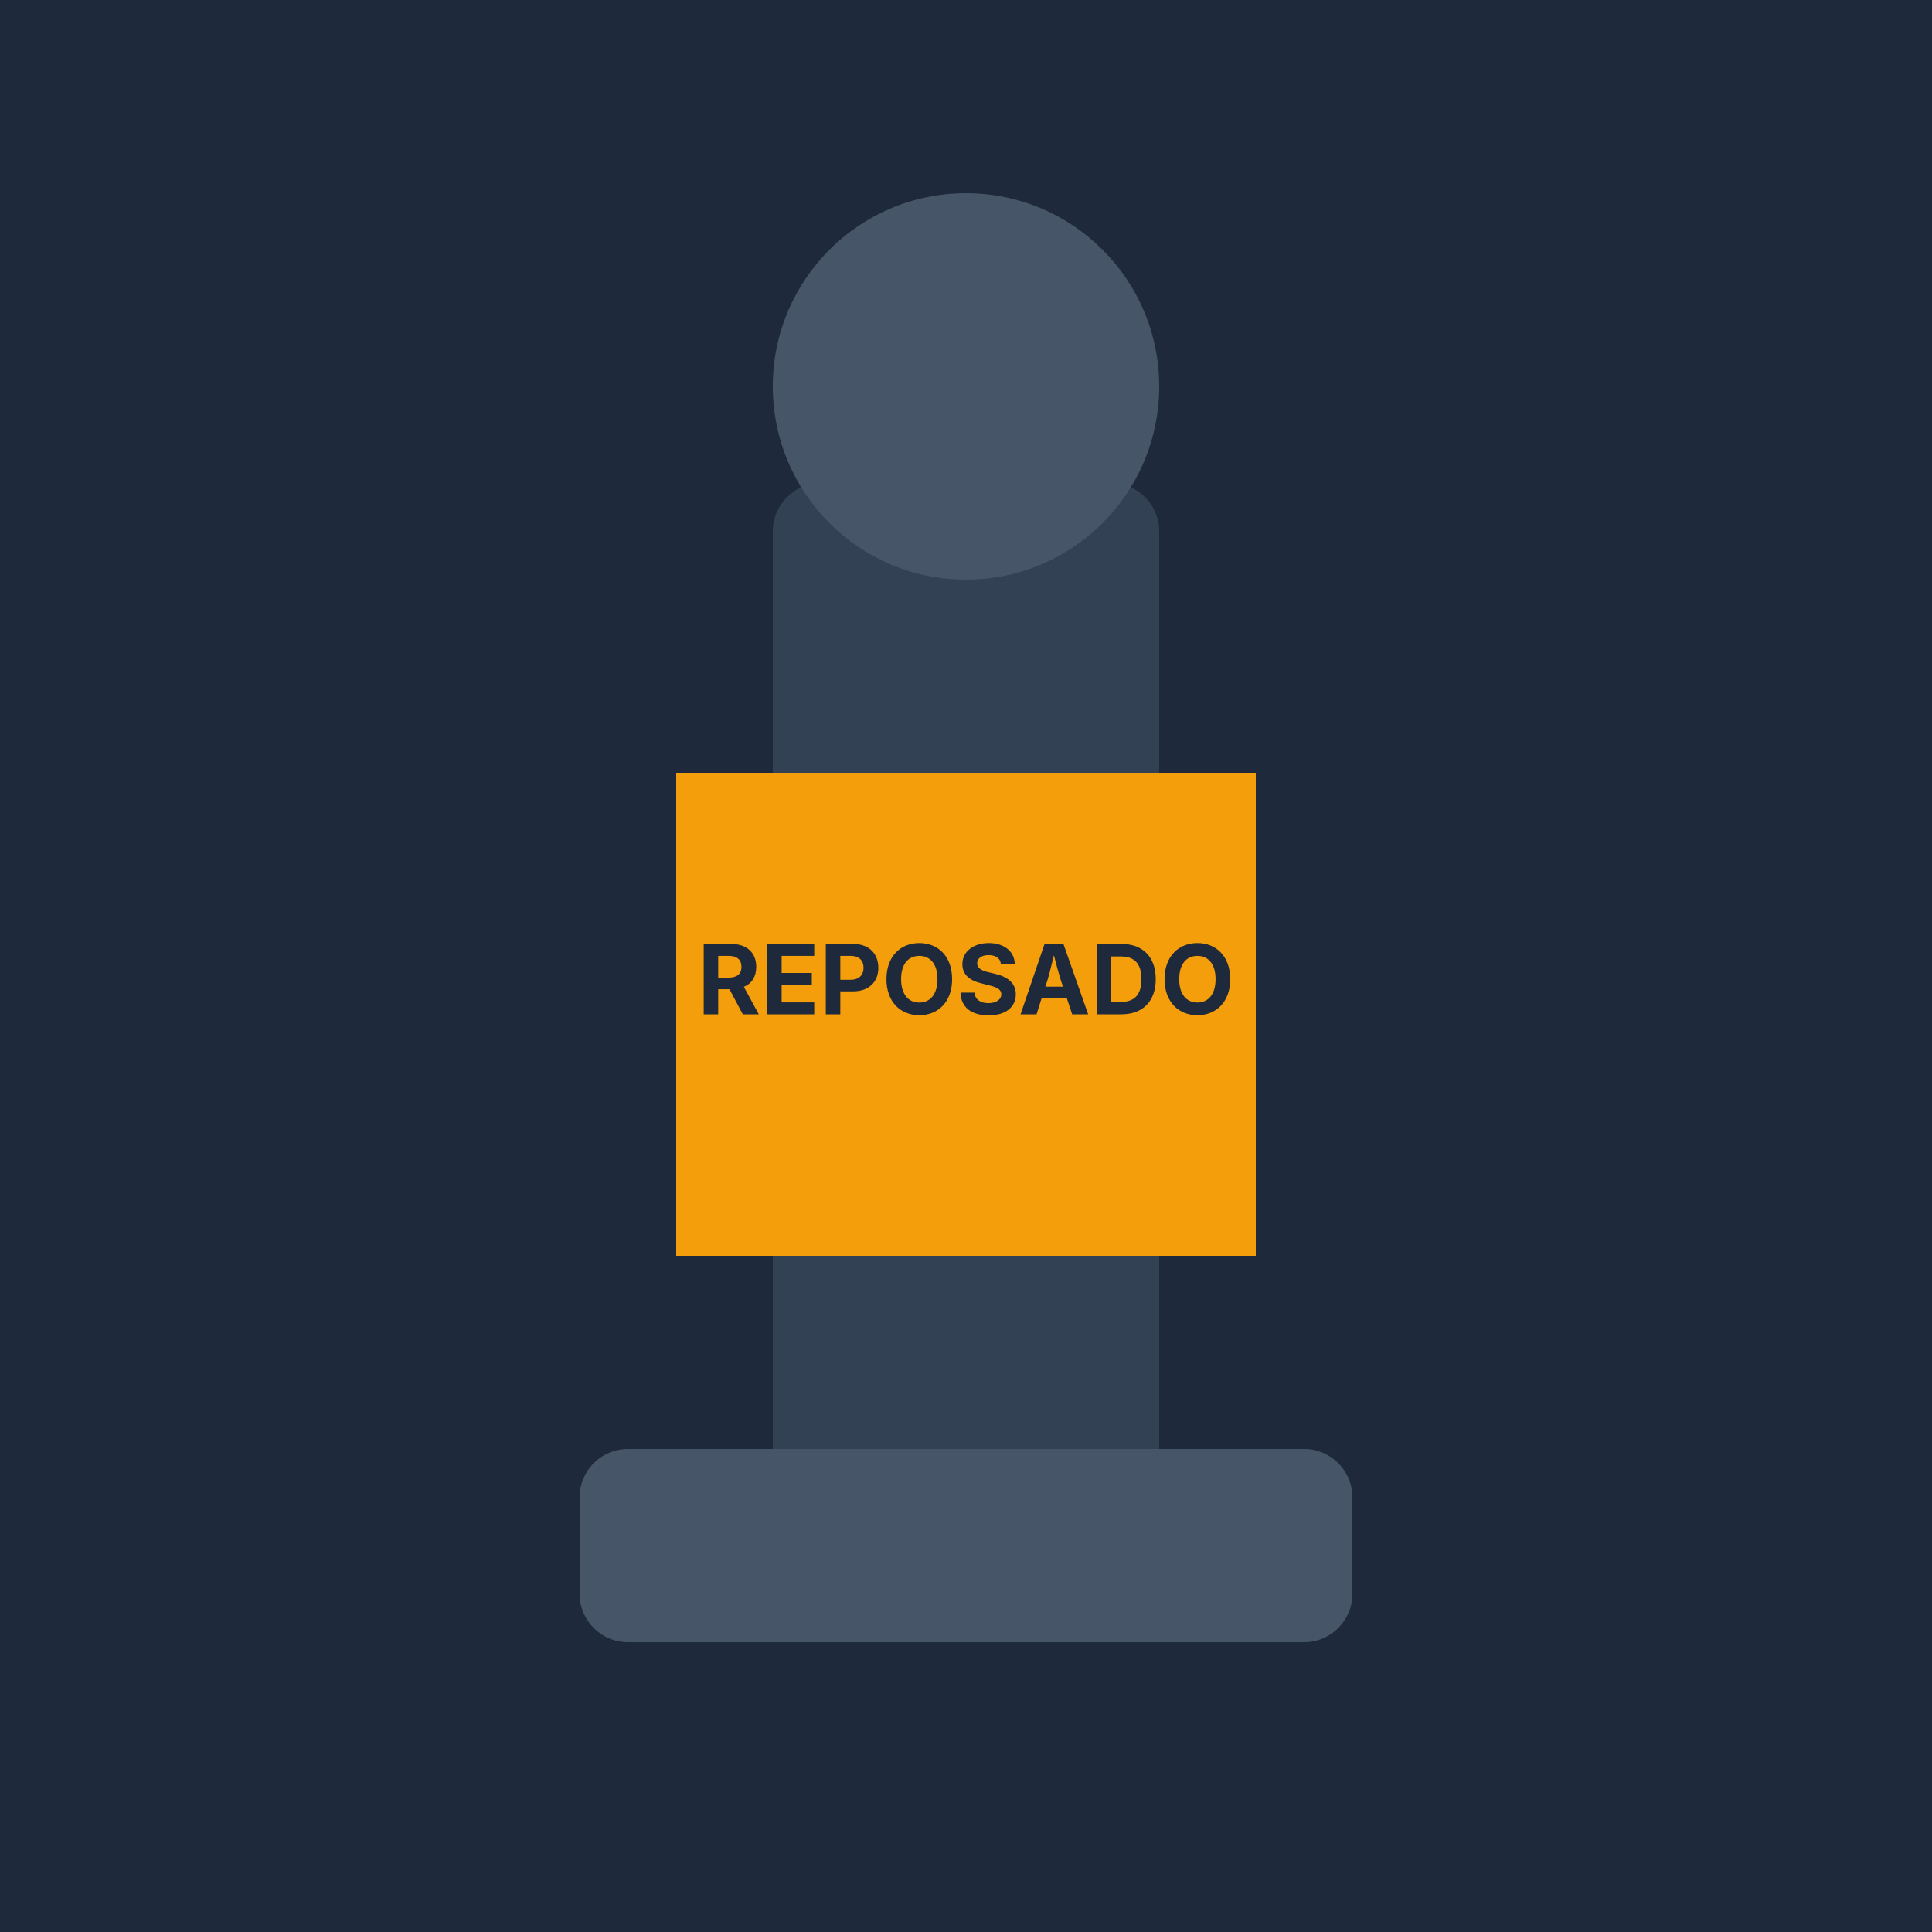
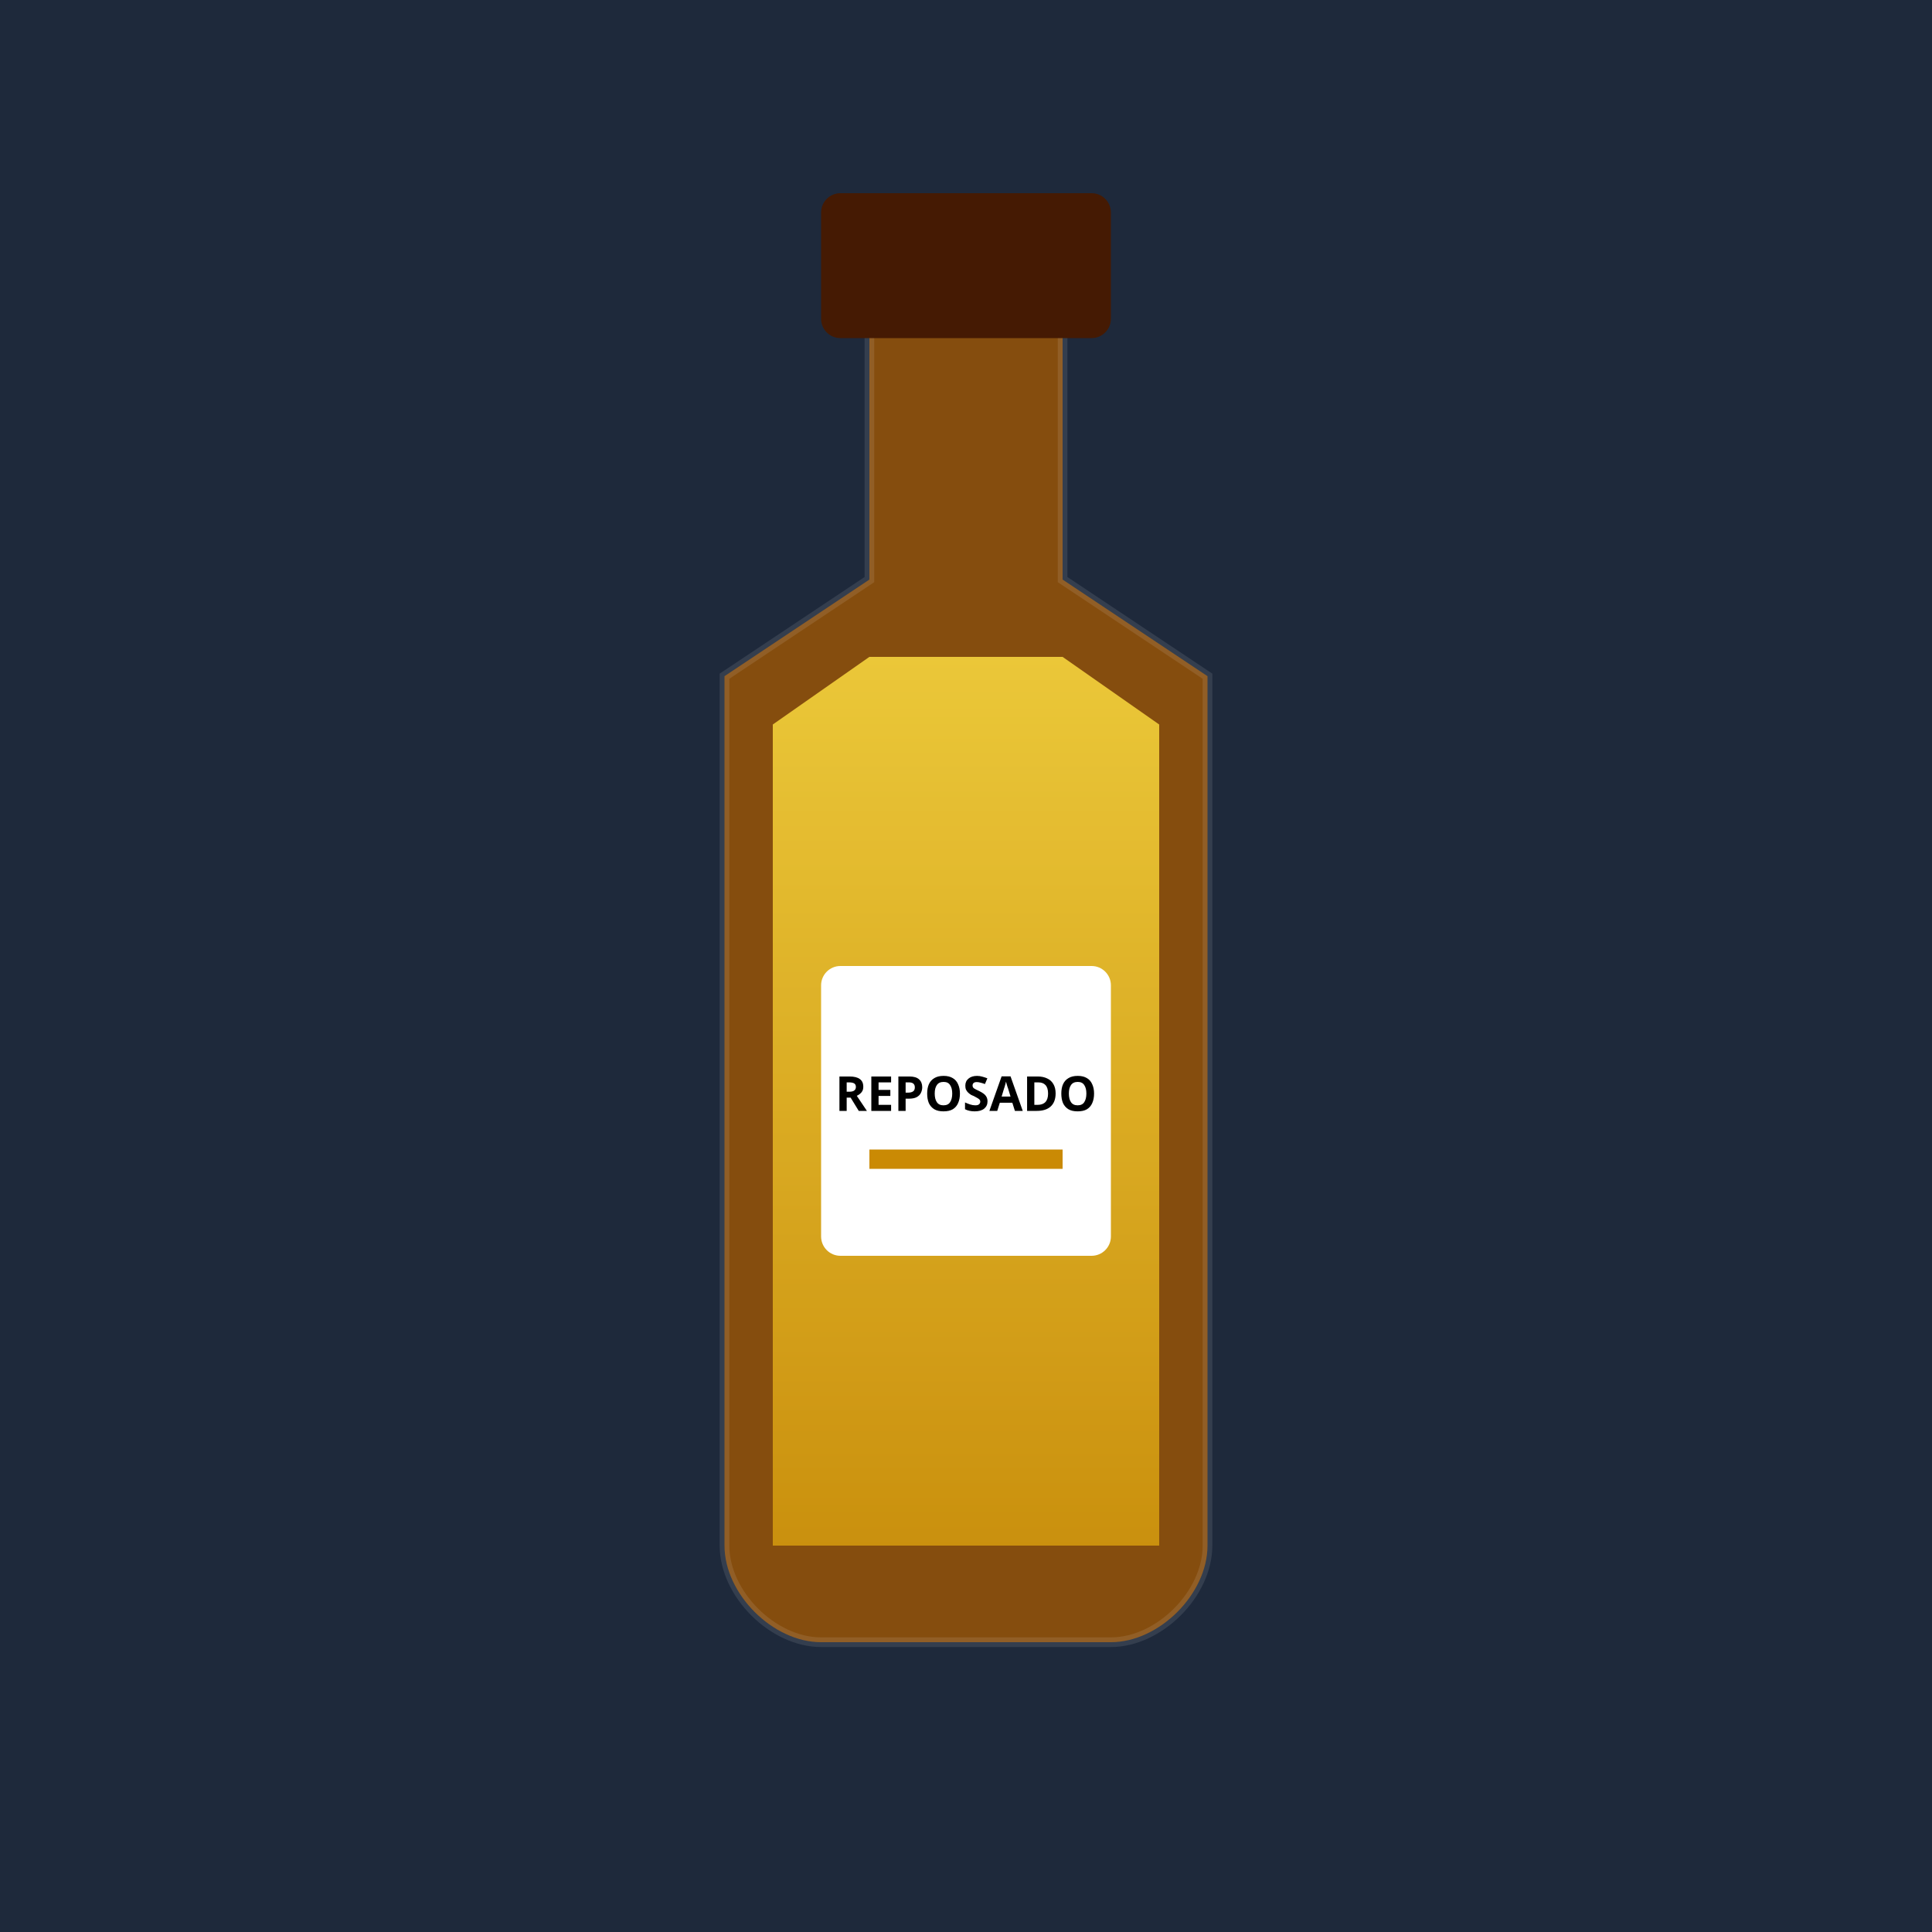
- <svg xmlns="http://www.w3.org/2000/svg" width="200" height="200" viewBox="0 0 200 200" fill="none">
+ <svg xmlns="http://www.w3.org/2000/svg" viewBox="0 0 200 200" fill="none">
+   <defs>
+     <linearGradient id="repoLiq" x1="100" y1="50" x2="100" y2="180" gradientUnits="userSpaceOnUse">
+       <stop stop-color="#fde047" />
+       <stop offset="1" stop-color="#ca8a04" />
+     </linearGradient>
+   </defs>
  <rect width="200" height="200" fill="#1e293b" />
-   <rect x="80" y="50" width="40" height="120" rx="5" fill="#334155" />
-   <rect x="60" y="150" width="80" height="20" rx="5" fill="#475569" />
-   <circle cx="100" cy="40" r="20" fill="#475569" />
-   <rect x="70" y="80" width="60" height="50" fill="#f59e0b" />
-   <text x="100" y="105" font-family="Inter, sans-serif" font-size="10" fill="#1e293b" text-anchor="middle" font-weight="bold">REPOSADO</text>
+   <path d="M90 30 H110 V60 L125 70 V160 C125 165 120 170 115 170 H85 C80 170 75 165 75 160 V70 L90 60 V30 Z" fill="#854d0e" stroke="#fff" stroke-opacity="0.1" stroke-width="1" />
+   <path d="M80 160 V75 L90 68 H110 L120 75 V160 H80 Z" fill="url(#repoLiq)" opacity="0.9" />
+   <rect x="85" y="20" width="30" height="15" rx="2" fill="#451a03" />
+   <rect x="85" y="100" width="30" height="30" rx="2" fill="#fff" />
+   <text x="100" y="115" font-family="sans-serif" font-size="5" font-weight="bold" fill="#000" text-anchor="middle">REPOSADO</text>
+   <path d="M90 120 H110" stroke="#ca8a04" stroke-width="2" />
</svg>
